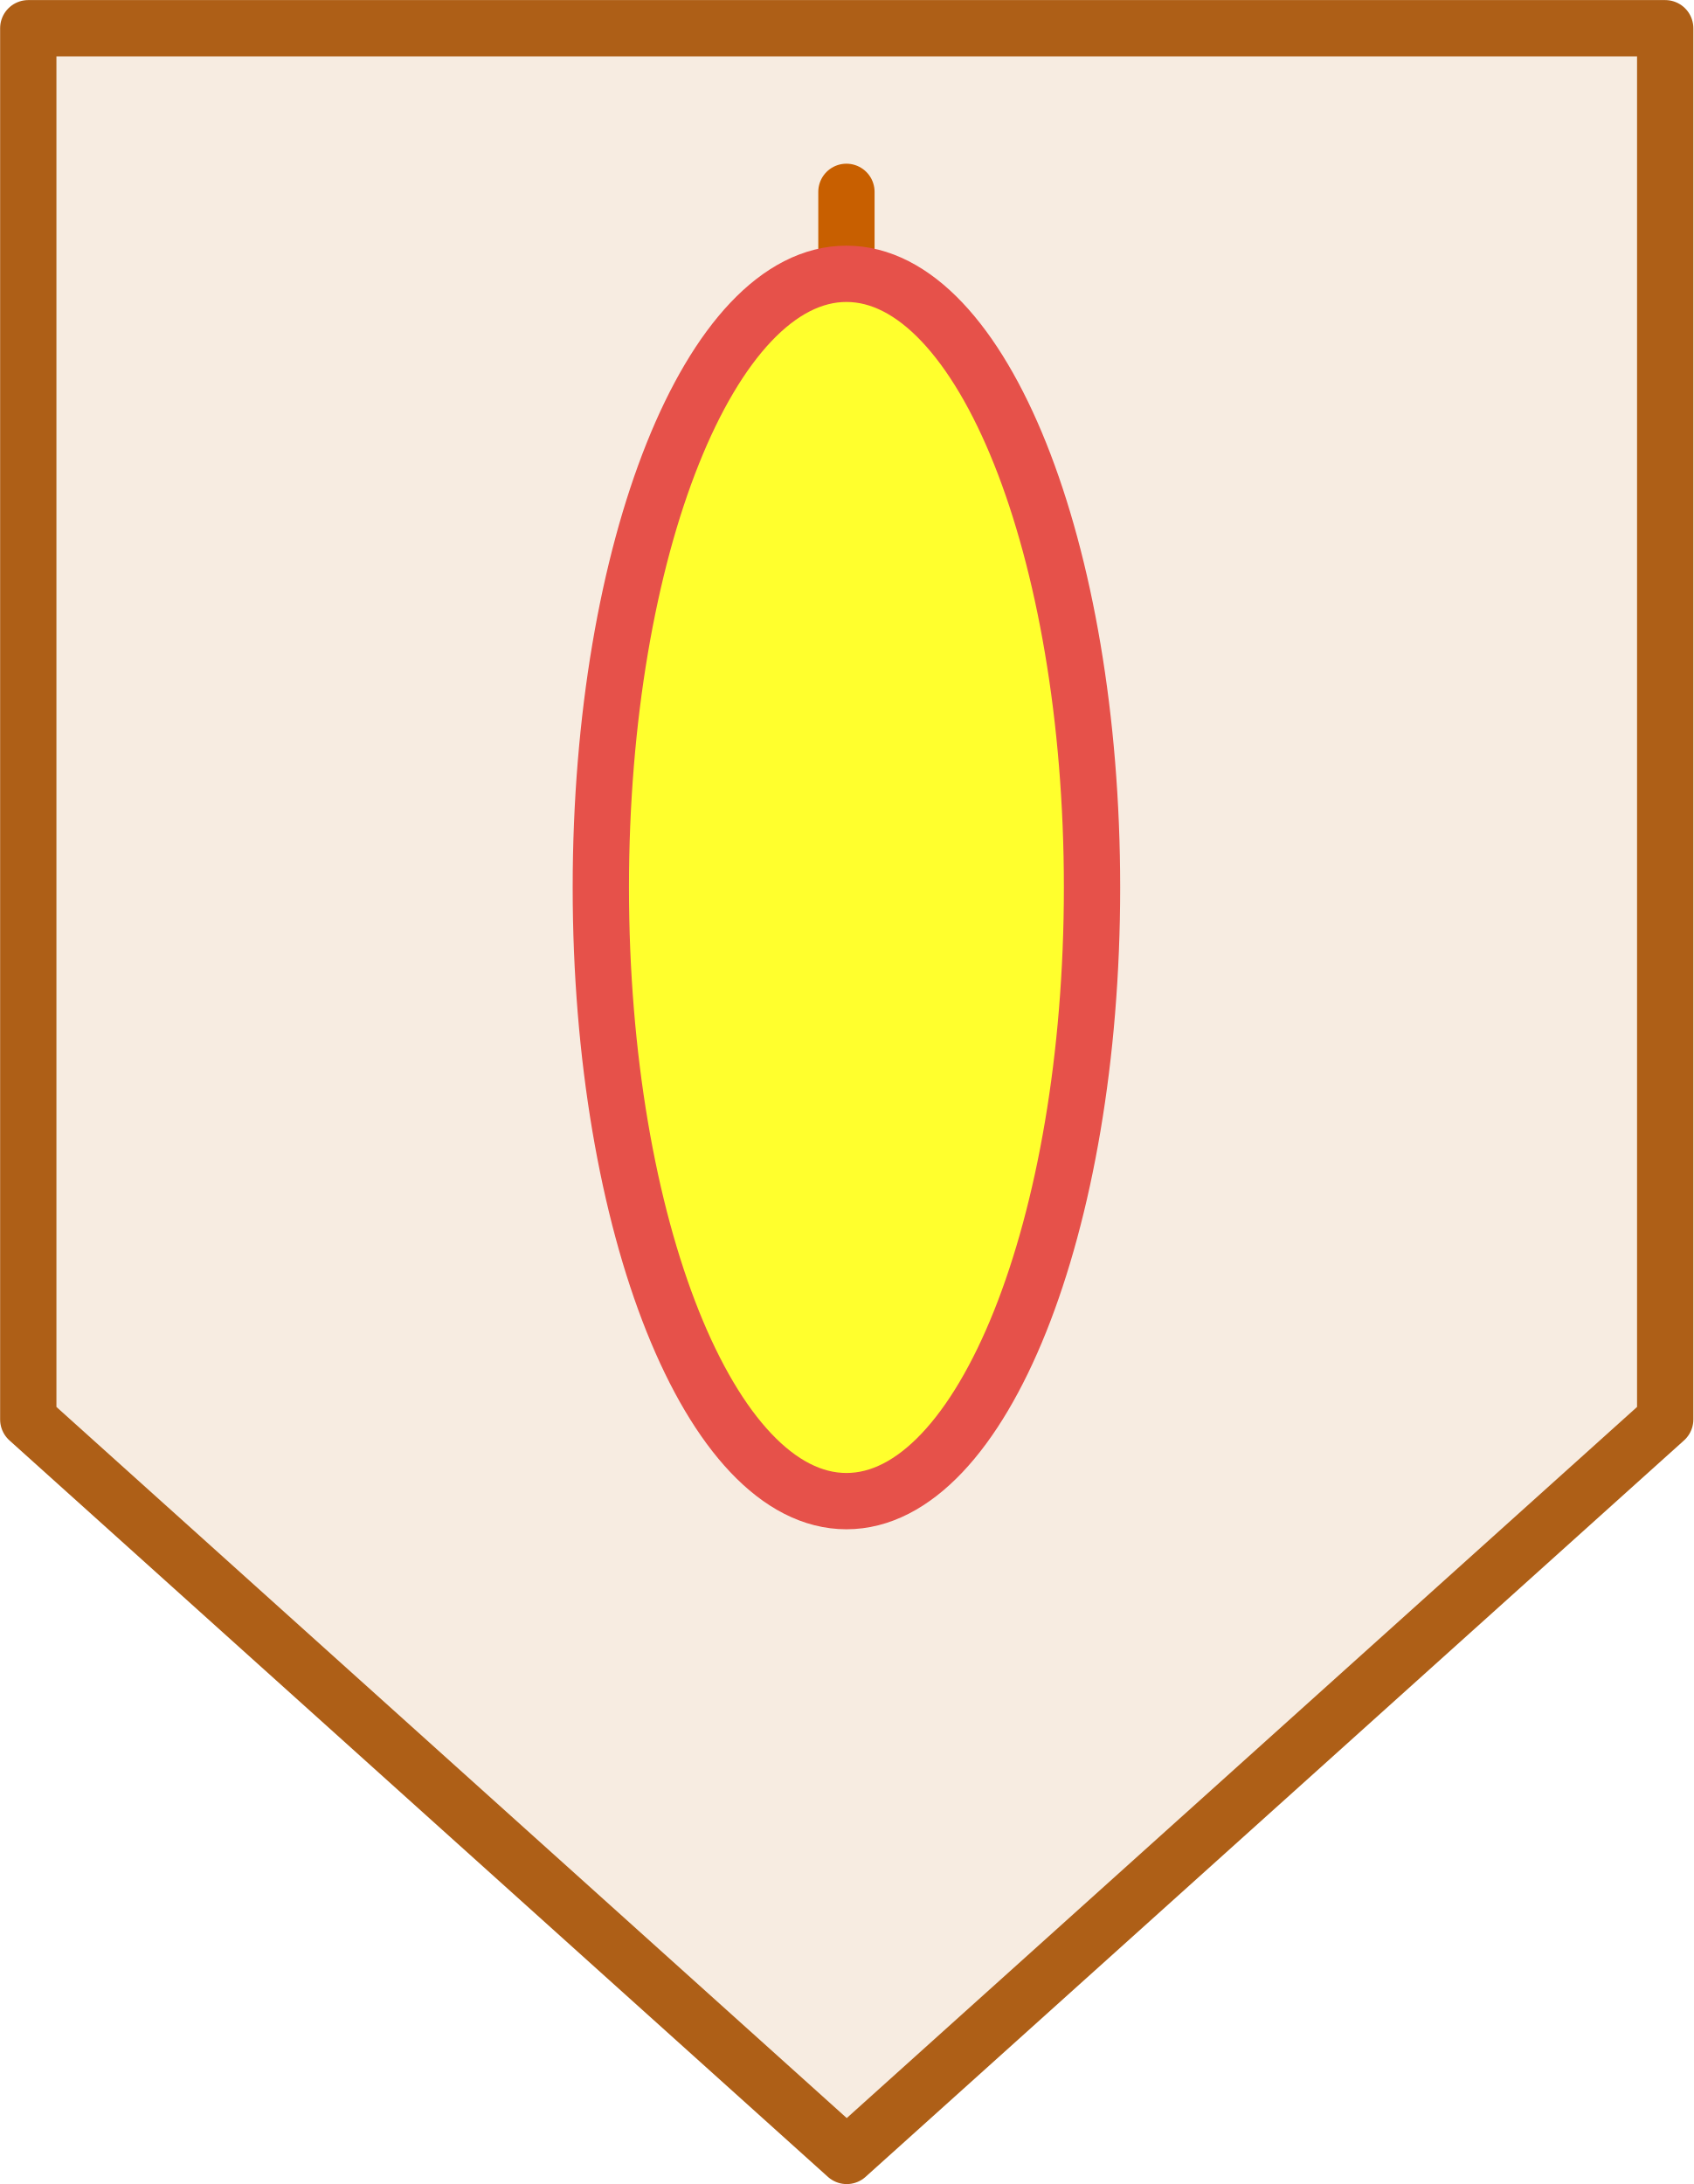
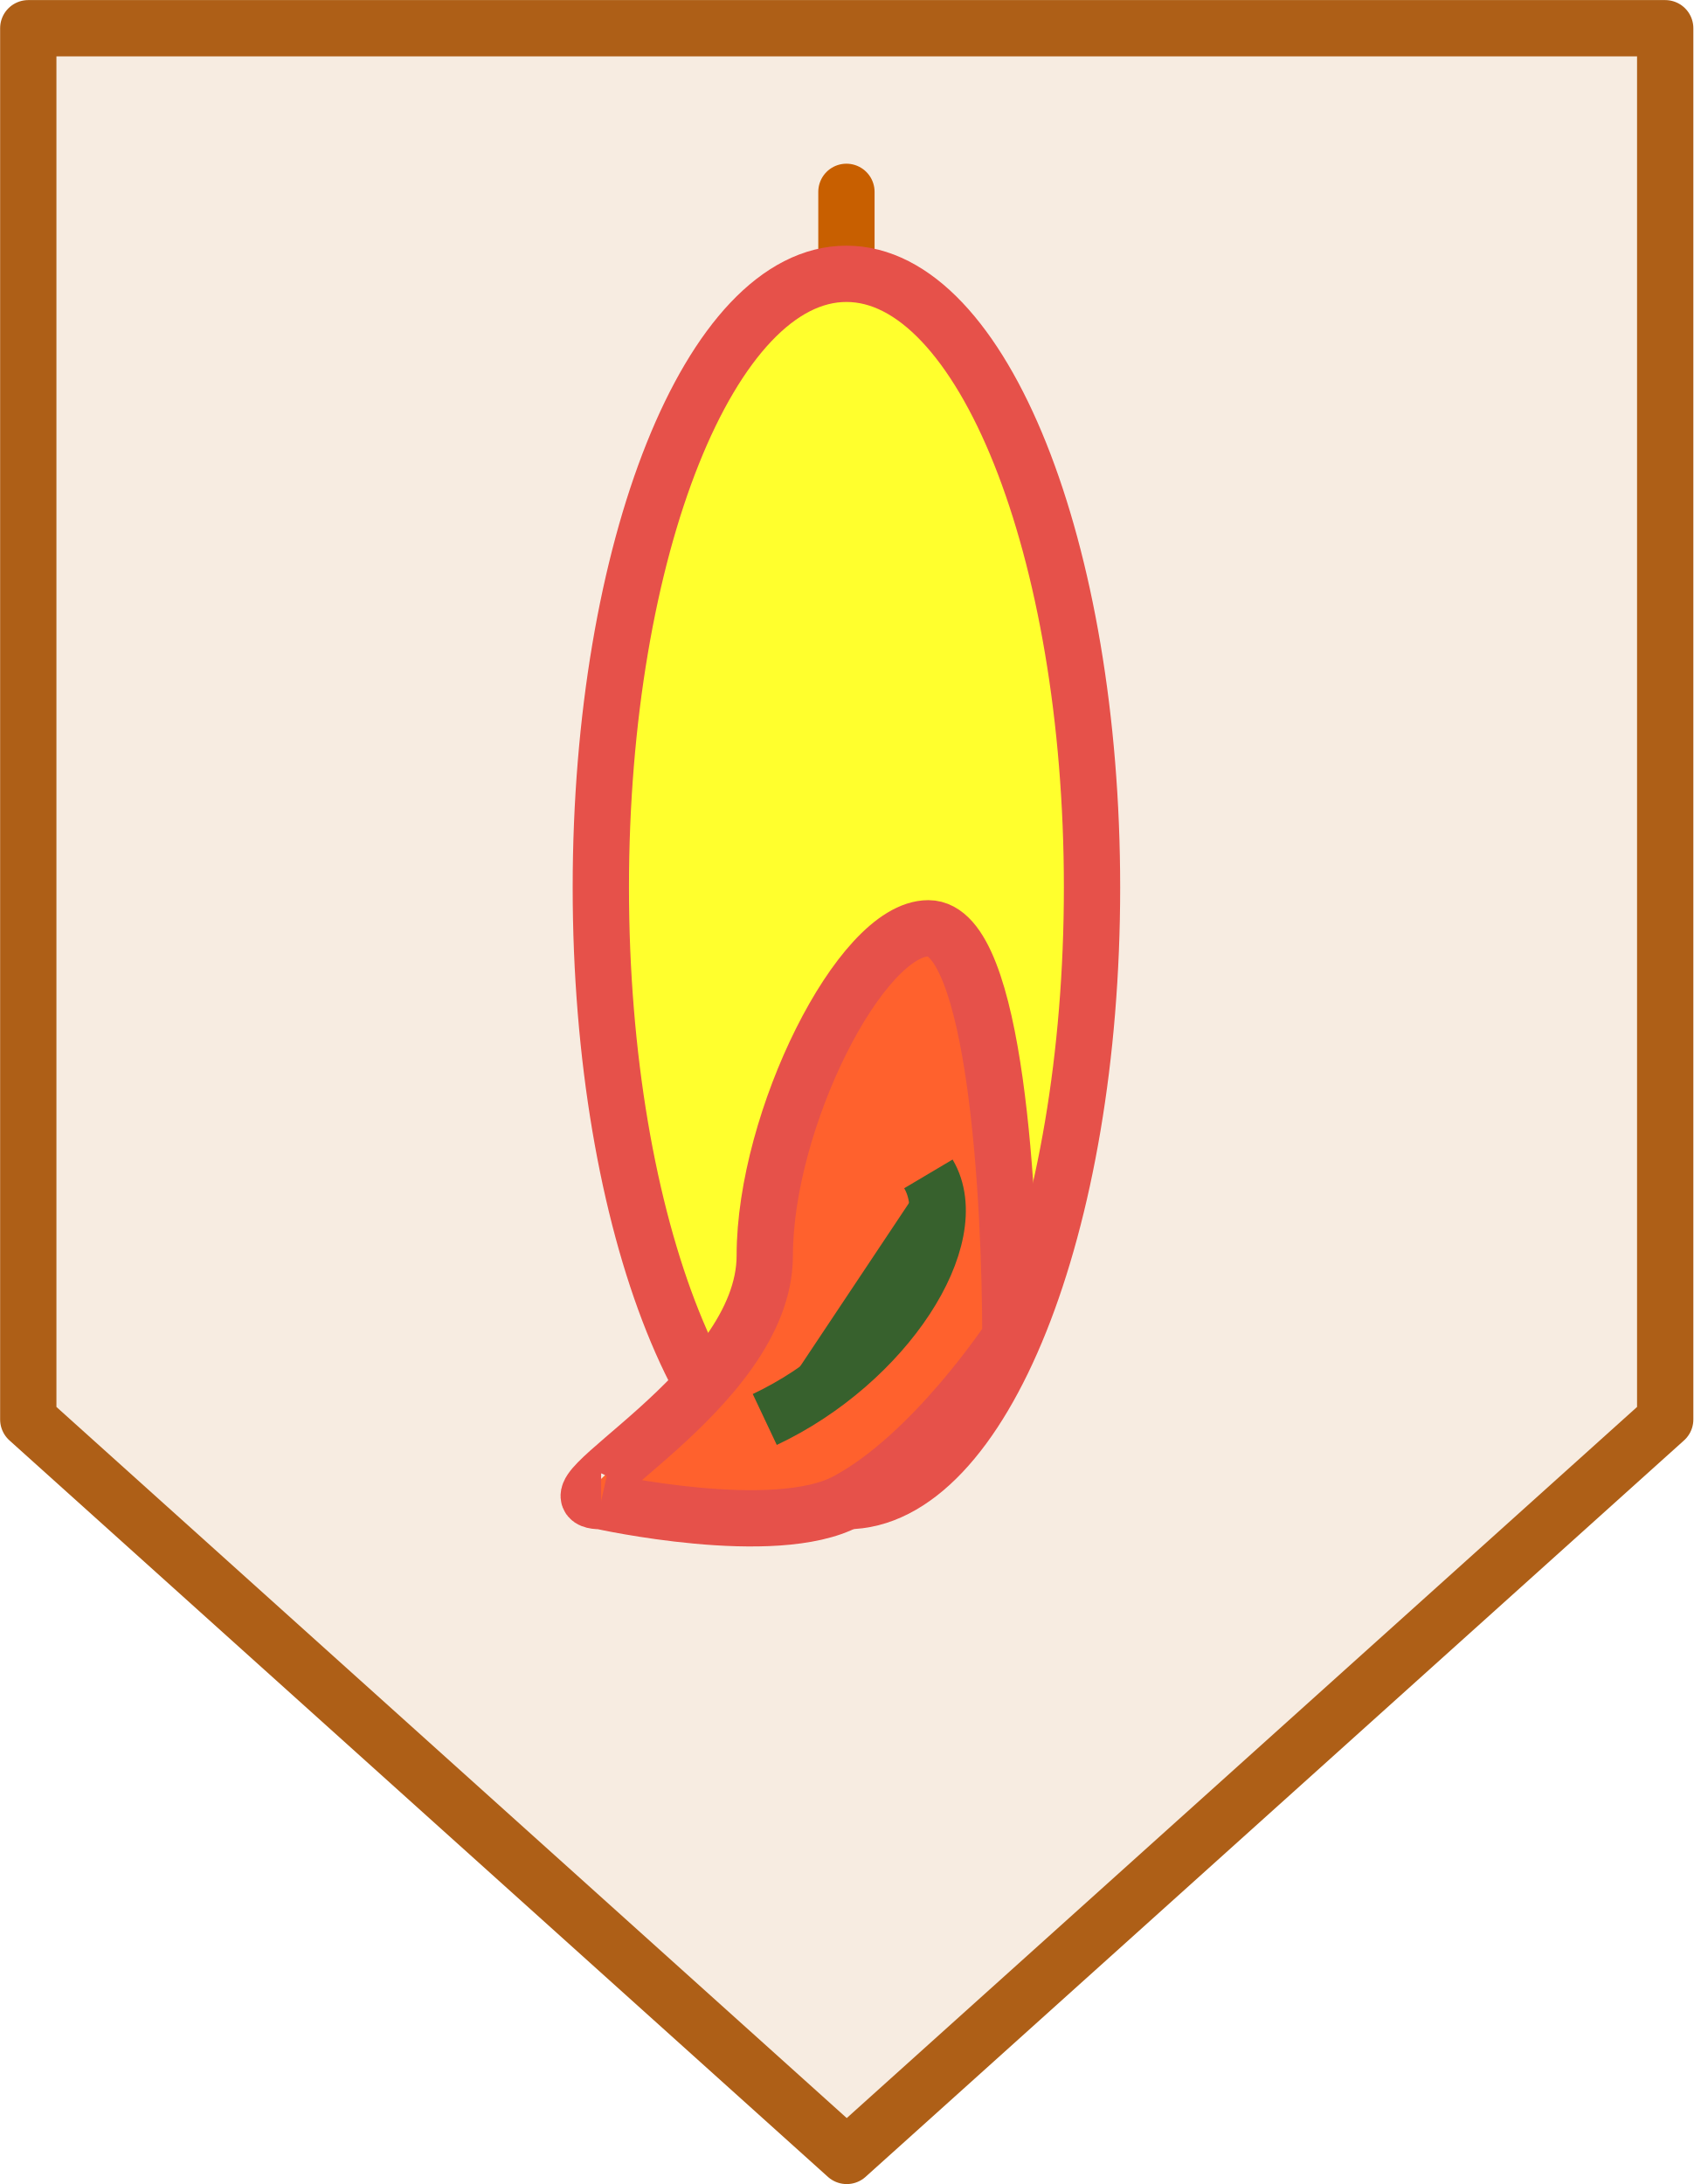
<svg xmlns="http://www.w3.org/2000/svg" width="5.474mm" height="7.061mm" viewBox="0 0 5.474 7.061" version="1.1" id="svg1088">
  <defs id="defs1085" />
  <g id="layer1" transform="translate(-101.7736,-35.62775)">
    <path style="fill:#c66a14;fill-opacity:0.125;stroke:#ae5f17;stroke-width:0.182;stroke-linejoin:round;stroke-opacity:1" d="m 101.865,40.217 2.646,2.381 2.646,-2.381 V 35.719 h -5.292 z" id="path14237" />
    <ellipse style="fill:#c85e00;fill-opacity:0.125;stroke:#c85f00;stroke-width:0.182;stroke-linejoin:round;stroke-opacity:1" id="path15286" cx="104.51" cy="38.1" rx="2.3499719e-16" ry="1.852" />
    <ellipse style="fill:#ffff2d;fill-opacity:1;stroke:#e6514a;stroke-width:0.182;stroke-linejoin:round;stroke-opacity:1" id="path15293" cx="104.51" cy="38.497" rx="0.794" ry="1.984" />
+     <path id="path30478" style="fill:#ff612d;fill-opacity:1;stroke:#e6514a;stroke-width:0.182;stroke-linejoin:round" d="m 103.717,40.481 c -0.219,-6e-6 0.529,-0.355 0.529,-0.794 0,-0.438 0.31,-1.058 0.529,-1.058 0.219,-6e-6 0.265,0.885 0.265,1.323 m 0,0 c 0,0 -0.249,0.379 -0.529,0.529 -0.233,0.125 -0.794,0 -0.794,0" />
+     <path style="fill:#37612d;fill-opacity:1;stroke:#37612d;stroke-width:0.182;stroke-linejoin:round;stroke-opacity:1" d="m 104.51,39.688 v 0 0" id="path30613" />
+     <path style="fill:#37612d;fill-opacity:1;stroke:#37612d;stroke-width:0.182;stroke-linejoin:round;stroke-opacity:1" d="m 104.246,40.217 c 0.392,-0.185 0.65,-0.59 0.529,-0.794" id="path30619" />
  </g>
</svg>
